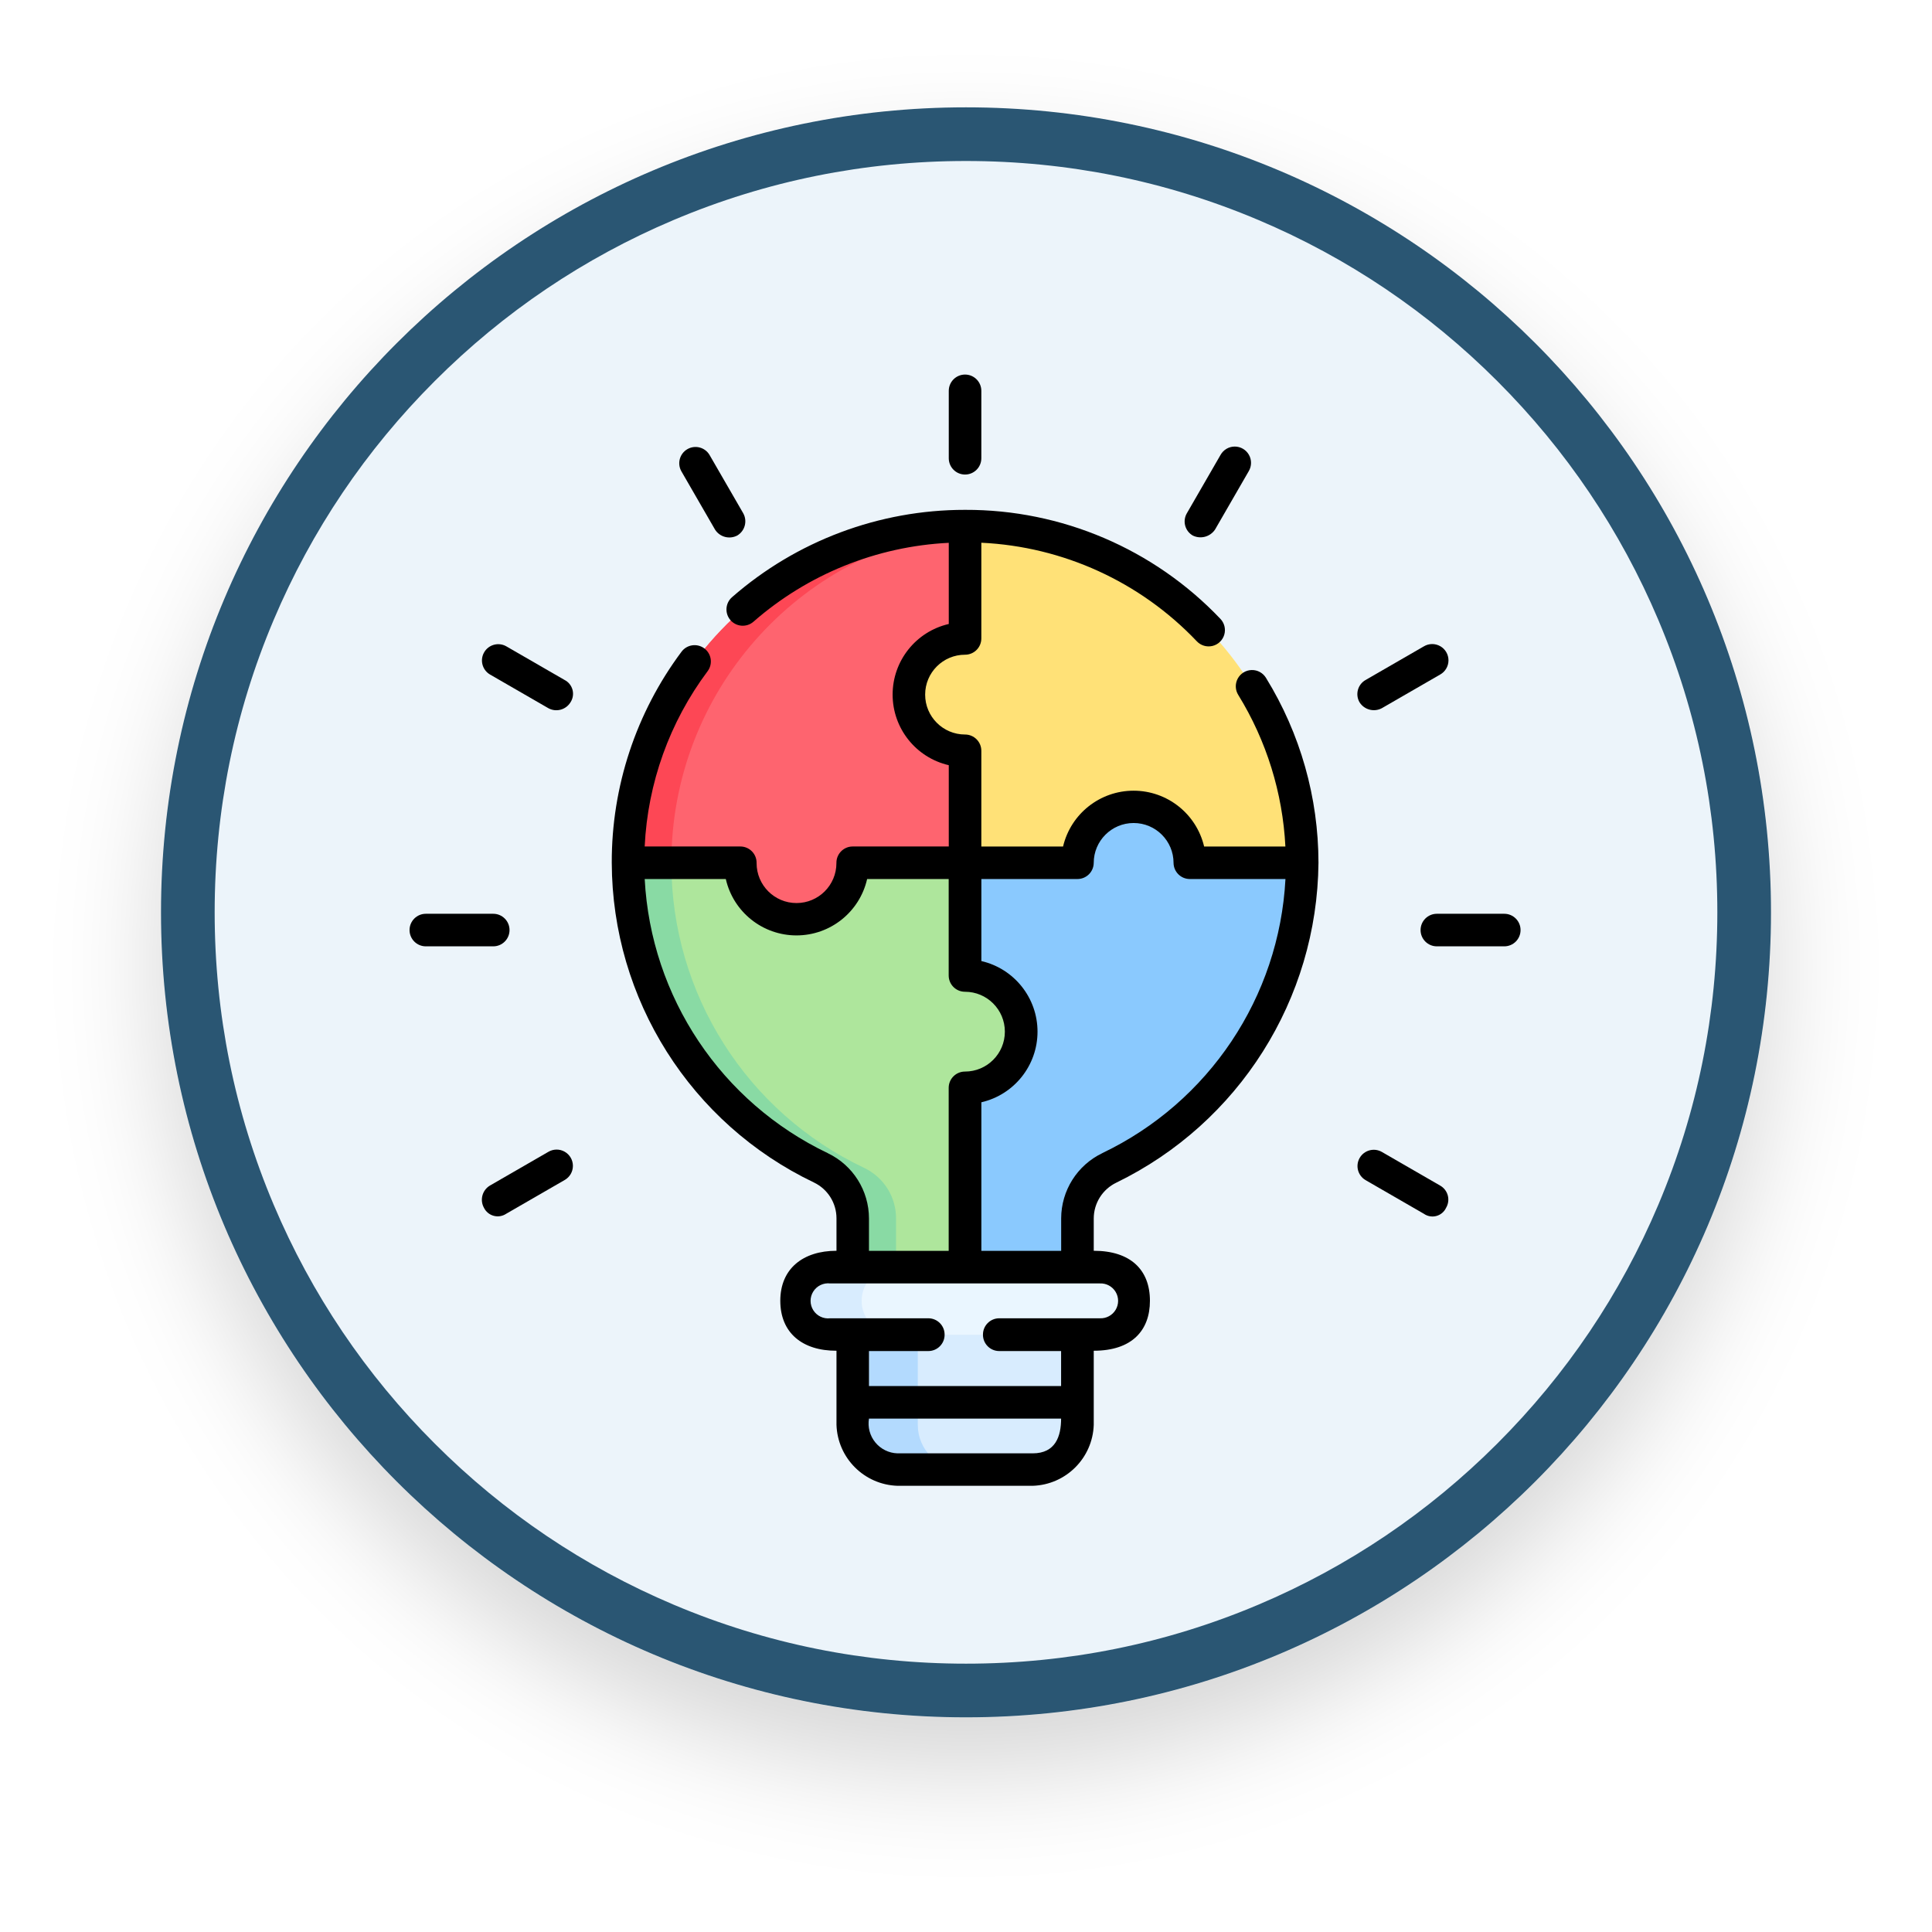
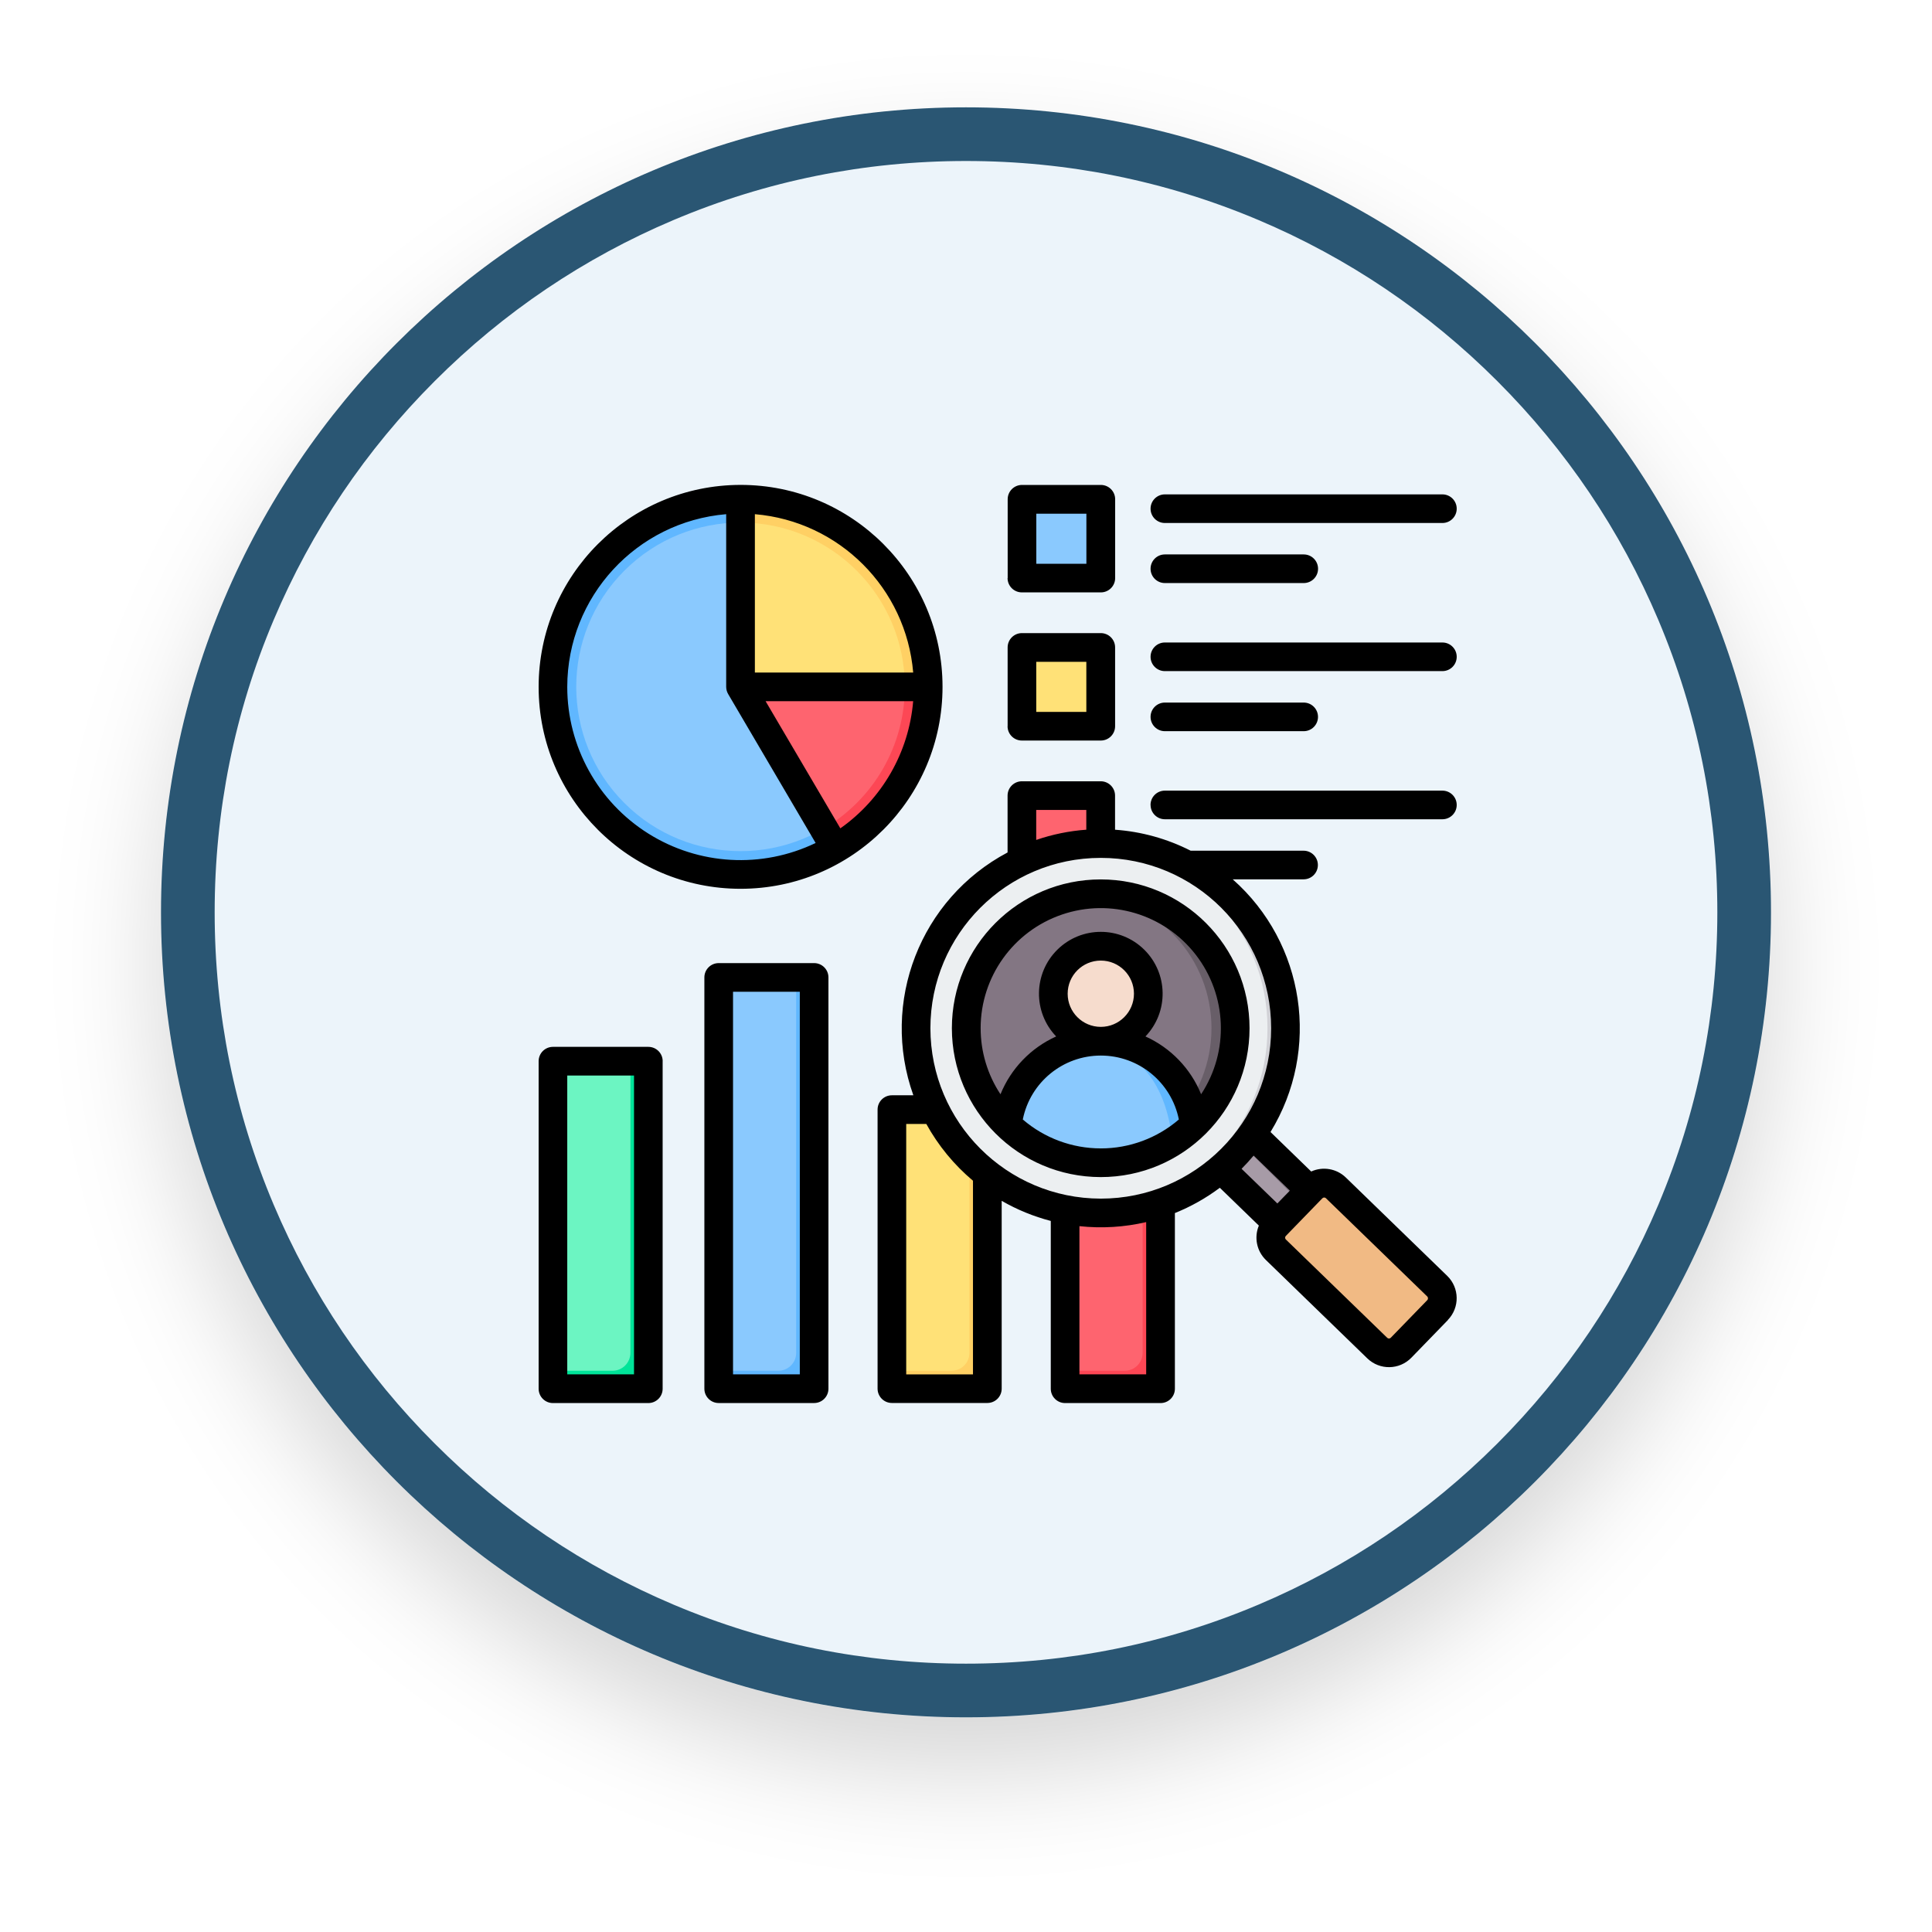
<svg xmlns="http://www.w3.org/2000/svg" width="108" height="108" viewBox="0 0 108 108">
  <defs>
    <filter id="Path_904820" x="0" y="0" width="108" height="108" filterUnits="userSpaceOnUse">
      <feOffset dy="3" input="SourceAlpha" />
      <feGaussianBlur stdDeviation="3" result="blur" />
      <feFlood flood-opacity="0.161" />
      <feComposite operator="in" in2="blur" />
      <feComposite in="SourceGraphic" />
    </filter>
  </defs>
-   <g id="Group_1143791" data-name="Group 1143791" transform="translate(-726 -999)">
-     <g transform="matrix(1, 0, 0, 1, 726, 999)" filter="url(#Path_904820)">
-       <g id="Path_904820-2" data-name="Path 904820" transform="translate(9 6)" fill="#ecf4fa">
-         <path d="M 45 88.5 C 39.127 88.5 33.43 87.35 28.068 85.082 C 22.889 82.891 18.236 79.755 14.241 75.759 C 10.245 71.764 7.109 67.111 4.918 61.932 C 2.65 56.57 1.5 50.873 1.5 45 C 1.5 39.127 2.65 33.43 4.918 28.068 C 7.109 22.889 10.245 18.236 14.241 14.241 C 18.236 10.245 22.889 7.109 28.068 4.918 C 33.43 2.65 39.127 1.5 45 1.5 C 50.873 1.5 56.57 2.65 61.932 4.918 C 67.111 7.109 71.764 10.245 75.759 14.241 C 79.755 18.236 82.891 22.889 85.082 28.068 C 87.35 33.43 88.5 39.127 88.5 45 C 88.5 50.873 87.35 56.57 85.082 61.932 C 82.891 67.111 79.755 71.764 75.759 75.759 C 71.764 79.755 67.111 82.891 61.932 85.082 C 56.57 87.35 50.873 88.5 45 88.5 Z" stroke="none" />
-         <path d="M 45 3 C 39.329 3 33.829 4.11 28.653 6.299 C 23.652 8.415 19.16 11.443 15.302 15.302 C 11.443 19.16 8.415 23.652 6.299 28.653 C 4.11 33.829 3 39.329 3 45 C 3 50.671 4.11 56.171 6.299 61.347 C 8.415 66.348 11.443 70.84 15.302 74.698 C 19.16 78.557 23.652 81.585 28.653 83.701 C 33.829 85.89 39.329 87 45 87 C 50.671 87 56.171 85.89 61.347 83.701 C 66.348 81.585 70.84 78.557 74.698 74.698 C 78.557 70.84 81.585 66.348 83.701 61.347 C 85.89 56.171 87 50.671 87 45 C 87 39.329 85.89 33.829 83.701 28.653 C 81.585 23.652 78.557 19.16 74.698 15.302 C 70.84 11.443 66.348 8.415 61.347 6.299 C 56.171 4.11 50.671 3 45 3 M 45 0 C 69.853 0 90 20.147 90 45 C 90 69.853 69.853 90 45 90 C 20.147 90 0 69.853 0 45 C 0 20.147 20.147 0 45 0 Z" stroke="none" fill="#2a5673" />
+   <g id="Group_1144407" data-name="Group 1144407" transform="translate(-201 -1344)">
+     <g id="Group_1144403" data-name="Group 1144403">
+       <g transform="matrix(1, 0, 0, 1, 201, 1344)" filter="url(#Path_904820)">
+         <g id="Path_904820-2" data-name="Path 904820" transform="translate(9 6)" fill="#ecf4fa">
+           <path d="M 45 88.5 C 39.127 88.5 33.43 87.35 28.068 85.082 C 22.889 82.891 18.236 79.755 14.241 75.759 C 10.245 71.764 7.109 67.111 4.918 61.932 C 2.65 56.57 1.5 50.873 1.5 45 C 1.5 39.127 2.65 33.43 4.918 28.068 C 7.109 22.889 10.245 18.236 14.241 14.241 C 18.236 10.245 22.889 7.109 28.068 4.918 C 33.43 2.65 39.127 1.5 45 1.5 C 50.873 1.5 56.57 2.65 61.932 4.918 C 67.111 7.109 71.764 10.245 75.759 14.241 C 79.755 18.236 82.891 22.889 85.082 28.068 C 87.35 33.43 88.5 39.127 88.5 45 C 88.5 50.873 87.35 56.57 85.082 61.932 C 82.891 67.111 79.755 71.764 75.759 75.759 C 71.764 79.755 67.111 82.891 61.932 85.082 C 56.57 87.35 50.873 88.5 45 88.5 Z" stroke="none" />
+           <path d="M 45 3 C 39.329 3 33.829 4.11 28.653 6.299 C 23.652 8.415 19.16 11.443 15.302 15.302 C 11.443 19.16 8.415 23.652 6.299 28.653 C 4.11 33.829 3 39.329 3 45 C 3 50.671 4.11 56.171 6.299 61.347 C 8.415 66.348 11.443 70.84 15.302 74.698 C 19.16 78.557 23.652 81.585 28.653 83.701 C 33.829 85.89 39.329 87 45 87 C 50.671 87 56.171 85.89 61.347 83.701 C 66.348 81.585 70.84 78.557 74.698 74.698 C 78.557 70.84 81.585 66.348 83.701 61.347 C 85.89 56.171 87 50.671 87 45 C 87 39.329 85.89 33.829 83.701 28.653 C 81.585 23.652 78.557 19.16 74.698 15.302 C 70.84 11.443 66.348 8.415 61.347 6.299 C 56.171 4.11 50.671 3 45 3 M 45 0 C 69.853 0 90 20.147 90 45 C 90 69.853 69.853 90 45 90 C 20.147 90 0 69.853 0 45 C 0 20.147 20.147 0 45 0 Z" stroke="none" fill="#2a5673" />
+         </g>
      </g>
-     </g>
-     <g id="Group_1143790" data-name="Group 1143790" transform="translate(748.817 1019.938)">
-       <path id="Path_978842" data-name="Path 978842" d="M216.818,442.422H204.257v5.038a2.5,2.5,0,0,0,2.5,2.5h7.562a2.5,2.5,0,0,0,2.5-2.5Z" transform="translate(-179.408 -388.745)" fill="#d8ecfe" />
-       <path id="Path_978843" data-name="Path 978843" d="M210.393,449.956h-3.64a2.5,2.5,0,0,1-2.5-2.5v-5.039h3.64v5.039A2.5,2.5,0,0,0,210.393,449.956Z" transform="translate(-179.405 -388.741)" fill="#b3dafe" />
-       <path id="Path_978844" data-name="Path 978844" d="M195.327,415.028H180.252a1.884,1.884,0,1,1,0-3.769h15.075a1.884,1.884,0,0,1,0,3.769Z" transform="translate(-156.66 -361.363)" fill="#eaf6ff" />
-       <path id="Path_978845" data-name="Path 978845" d="M183.889,415.026h-3.64a1.884,1.884,0,1,1,0-3.768h3.64a1.884,1.884,0,1,0,0,3.768Z" transform="translate(-156.656 -361.362)" fill="#d8ecfe" />
-       <path id="Path_978846" data-name="Path 978846" d="M122.7,234.38a3.14,3.14,0,0,1-3.14,3.141v9.138h-6.281V244.82A3.121,3.121,0,0,0,111.5,242a18.845,18.845,0,0,1-10.787-17.037v-.022H107v.021a3.141,3.141,0,1,0,6.281,0v-.021h6.281v6.3A3.14,3.14,0,0,1,122.7,234.38Z" transform="translate(-88.427 -197.647)" fill="#aee69c" />
-       <path id="Path_978847" data-name="Path 978847" d="M115.7,244.82v1.839h-2.427V244.82A3.121,3.121,0,0,0,111.5,242a18.845,18.845,0,0,1-10.787-17.037v-.022h2.427v.022A18.845,18.845,0,0,0,113.928,242,3.121,3.121,0,0,1,115.7,244.82Z" transform="translate(-88.427 -197.647)" fill="#89daa4" />
-       <path id="Path_978848" data-name="Path 978848" d="M274.867,202.338v.021a18.843,18.843,0,0,1-10.78,17.034,3.126,3.126,0,0,0-1.782,2.827v2.73h-6.281V214.921a3.141,3.141,0,0,0,0-6.281v-6.3h6.281a3.141,3.141,0,0,1,6.281,0Z" transform="translate(-224.894 -175.048)" fill="#8ac9fe" />
-       <path id="Path_978849" data-name="Path 978849" d="M252.127,88.621h-6.281a3.141,3.141,0,0,0-6.281,0h-6.281V82.36a3.141,3.141,0,0,1,0-6.281V69.8A18.843,18.843,0,0,1,252.127,88.621Z" transform="translate(-202.154 -61.33)" fill="#ffe177" />
-       <path id="Path_978850" data-name="Path 978850" d="M116.417,79.219a3.14,3.14,0,0,0,3.14,3.141v6.26h-6.281v.021a3.141,3.141,0,1,1-6.281,0V88.62h-6.281A18.807,18.807,0,0,1,119.557,69.8v6.281a3.139,3.139,0,0,0-3.14,3.14Z" transform="translate(-88.427 -61.33)" fill="#fe646f" />
-       <path id="Path_978851" data-name="Path 978851" d="M119.557,69.8v.154A18.8,18.8,0,0,0,103.141,88.62h-2.427A18.807,18.807,0,0,1,119.557,69.8Z" transform="translate(-88.427 -61.33)" fill="#fd4755" />
-       <g id="Group_1143789" data-name="Group 1143789" transform="translate(0.077)">
-         <path id="Path_978852" data-name="Path 978852" d="M129.758,71.7a.91.91,0,1,0-1.549.955,17.87,17.87,0,0,1,2.629,8.464h-4.543a4.051,4.051,0,0,0-7.885,0h-4.569v-5.35a.91.91,0,0,0-.91-.91,2.23,2.23,0,1,1,0-4.461.91.91,0,0,0,.91-.91V64.138a17.768,17.768,0,0,1,12.041,5.505.91.91,0,1,0,1.314-1.259A19.587,19.587,0,0,0,112.943,62.3h-.025a19.756,19.756,0,0,0-13.014,4.883.91.91,0,0,0,1.2,1.369,17.923,17.923,0,0,1,10.917-4.409V68.68a4.051,4.051,0,0,0,0,7.894v4.544H106.65a.91.91,0,0,0-.91.91v.021a2.231,2.231,0,0,1-4.462,0v-.021a.91.91,0,0,0-.91-.91H95.022a17.778,17.778,0,0,1,3.519-9.8.91.91,0,0,0-1.459-1.088,19.618,19.618,0,0,0-3.9,11.793,19.874,19.874,0,0,0,11.307,17.881,2.219,2.219,0,0,1,1.255,2v1.814c-1.868,0-3.141,1-3.141,2.794s1.233,2.8,3.141,2.794v4.141a3.525,3.525,0,0,0,3.409,3.409h7.563a3.525,3.525,0,0,0,3.409-3.409v-4.141c2.131,0,3.142-1.131,3.141-2.794,0-1.734-1.091-2.794-3.141-2.794V101.91a2.225,2.225,0,0,1,1.262-2,20.083,20.083,0,0,0,11.3-17.878A19.706,19.706,0,0,0,129.758,71.7ZM105.264,98.264A18.032,18.032,0,0,1,95.023,82.937h4.534a4.051,4.051,0,0,0,7.9,0h4.559v5.392a.91.91,0,0,0,.91.91,2.23,2.23,0,1,1,0,4.461.91.91,0,0,0-.91.91v9.113H107.56v-1.814a4.046,4.046,0,0,0-2.3-3.645Zm11.448,16.778h-7.563a1.668,1.668,0,0,1-1.589-1.941H118.3C118.3,114.071,118,115.042,116.713,115.042Zm3.755-7.55h-5.625a.91.91,0,0,0-.91.91s0,0,0,.006,0,0,0,.006a.91.91,0,0,0,.91.91H118.3v1.957H107.56v-1.957h3.318a.91.91,0,0,0,.91-.91s0,0,0-.006,0,0,0-.006a.91.91,0,0,0-.91-.91h-5.484a.981.981,0,1,1,0-1.948h15.074A.975.975,0,1,1,120.468,107.492Zm.137-9.231a4.053,4.053,0,0,0-2.3,3.649v1.814h-4.461V95.417a4.051,4.051,0,0,0,0-7.894V82.937h5.371a.91.91,0,0,0,.91-.9,2.231,2.231,0,0,1,4.462,0,.91.91,0,0,0,.91.9h5.346A18.032,18.032,0,0,1,120.6,98.26Z" transform="translate(-81.878 -54.737)" />
-         <g id="Group_1143788" data-name="Group 1143788" transform="translate(0)">
-           <g id="Group_1143776" data-name="Group 1143776" transform="translate(30.143)">
-             <path id="Path_978853" data-name="Path 978853" d="M249.434,5.589a.91.91,0,0,1-.91-.91V.91a.91.91,0,1,1,1.82,0V4.679A.91.91,0,0,1,249.434,5.589Z" transform="translate(-248.524)" />
+       <g id="Group_1144402" data-name="Group 1144402" transform="translate(262.9 1402.865)">
+         <g id="Group_1144401" data-name="Group 1144401" transform="translate(-35.334 -35.298)">
+           <g id="Group_1144396" data-name="Group 1144396" transform="translate(0 0)">
+             <circle id="Ellipse_11597" data-name="Ellipse 11597" cx="10.487" cy="10.487" r="10.487" transform="translate(0 14.828) rotate(-45)" fill="#60b7ff" />
+             <circle id="Ellipse_11598" data-name="Ellipse 11598" cx="9.184" cy="9.184" r="9.184" transform="translate(1.842 14.828) rotate(-45)" fill="#8ac9fe" />
+             <path id="Path_979255" data-name="Path 979255" d="M112.608,112.62h10.487a10.482,10.482,0,0,1-5.243,9.083Z" transform="translate(-97.777 -97.792)" fill="#fd4755" fill-rule="evenodd" />
+             <path id="Path_979256" data-name="Path 979256" d="M112.608,112.62h9.184a9.18,9.18,0,0,1-4.591,7.954Z" transform="translate(-97.777 -97.792)" fill="#fe646f" fill-rule="evenodd" />
+             <path id="Path_979257" data-name="Path 979257" d="M123.095,18.5H112.608V8.01A10.487,10.487,0,0,1,123.095,18.5Z" transform="translate(-97.777 -3.669)" fill="#ffd064" fill-rule="evenodd" />
+             <path id="Path_979258" data-name="Path 979258" d="M121.792,30.192h-9.184V21.008A9.184,9.184,0,0,1,121.792,30.192Z" transform="translate(-97.777 -15.364)" fill="#ffe177" fill-rule="evenodd" />
          </g>
-           <g id="Group_1143777" data-name="Group 1143777" transform="translate(43.33 4.038)">
-             <path id="Path_978854" data-name="Path 978854" d="M357.668,38.246A.908.908,0,0,1,357.335,37l1.884-3.264a.91.91,0,1,1,1.576.91l-1.884,3.264A.98.98,0,0,1,357.668,38.246Z" transform="translate(-357.213 -33.284)" />
+           <g id="Group_1144397" data-name="Group 1144397" transform="translate(30.284 4.064)">
+             <path id="Path_979259" data-name="Path 979259" d="M267.887,5.247h2.7a1.131,1.131,0,0,1,1.128,1.128v2.7a1.131,1.131,0,0,1-1.128,1.128h-2.7a1.131,1.131,0,0,1-1.128-1.128v-2.7A1.131,1.131,0,0,1,267.887,5.247Z" transform="translate(-266.759 -5.247)" fill="#8ac9fe" fill-rule="evenodd" />
+             <path id="Path_979260" data-name="Path 979260" d="M267.887,87.873h2.7A1.131,1.131,0,0,1,271.721,89v2.7a1.131,1.131,0,0,1-1.128,1.128h-2.7a1.131,1.131,0,0,1-1.128-1.128V89A1.131,1.131,0,0,1,267.887,87.873Z" transform="translate(-266.759 -79.59)" fill="#ffe177" fill-rule="evenodd" />
+             <path id="Path_979261" data-name="Path 979261" d="M267.887,170.5h2.7a1.131,1.131,0,0,1,1.128,1.128v2.7a1.131,1.131,0,0,1-1.128,1.128h-2.7a1.131,1.131,0,0,1-1.128-1.128v-2.7A1.131,1.131,0,0,1,267.887,170.5Z" transform="translate(-266.759 -153.932)" fill="#fe646f" fill-rule="evenodd" />
          </g>
-           <g id="Group_1143780" data-name="Group 1143780" transform="translate(4.046 15.071)">
-             <g id="Group_1143778" data-name="Group 1143778" transform="translate(48.937)">
-               <path id="Path_978855" data-name="Path 978855" d="M436.906,127.471a.91.91,0,0,1,.333-1.243l3.264-1.884a.91.91,0,1,1,.91,1.576l-3.264,1.884A.948.948,0,0,1,436.906,127.471Z" transform="translate(-436.784 -124.222)" />
-             </g>
-             <g id="Group_1143779" data-name="Group 1143779" transform="translate(0 28.259)">
-               <path id="Path_978856" data-name="Path 978856" d="M33.543,360.387a.924.924,0,0,1,.333-1.243l3.264-1.884a.91.91,0,1,1,.91,1.576l-3.264,1.884A.855.855,0,0,1,33.543,360.387Z" transform="translate(-33.429 -357.138)" />
-             </g>
+           <g id="Group_1144398" data-name="Group 1144398" transform="translate(4.344 31.072)">
+             <path id="Path_979262" data-name="Path 979262" d="M198.014,348.361h3.33a1,1,0,0,1,1,1v13.6a1,1,0,0,1-1,1h-3.33a1,1,0,0,1-1-1v-13.6A1,1,0,0,1,198.014,348.361Z" transform="translate(-178.064 -340.973)" fill="#ffe177" fill-rule="evenodd" />
+             <path id="Path_979263" data-name="Path 979263" d="M201.345,348.361a1,1,0,0,1,1,1v13.6a1,1,0,0,1-1,1h-3.33a1,1,0,0,1-1-1h3.33a1,1,0,0,0,1-1Z" transform="translate(-178.064 -340.973)" fill="#ffd064" fill-rule="evenodd" />
+             <path id="Path_979264" data-name="Path 979264" d="M294.6,348.361h3.33a1,1,0,0,1,1,1v13.6a1,1,0,0,1-1,1H294.6a1,1,0,0,1-1-1v-13.6A1,1,0,0,1,294.6,348.361Z" transform="translate(-264.967 -340.973)" fill="#fe646f" fill-rule="evenodd" />
+             <path id="Path_979265" data-name="Path 979265" d="M297.93,348.361a1,1,0,0,1,1,1v13.6a1,1,0,0,1-1,1H294.6a1,1,0,0,1-1-1h3.33a1,1,0,0,0,1-1Z" transform="translate(-264.967 -340.973)" fill="#fd4755" fill-rule="evenodd" />
+             <path id="Path_979266" data-name="Path 979266" d="M9,321.361h3.33a1,1,0,0,1,1,1v16.305a1,1,0,0,1-1,1H9a1,1,0,0,1-1-1V322.363A1,1,0,0,1,9,321.361Z" transform="translate(-8 -316.679)" fill="#6cf5c2" fill-rule="evenodd" />
+             <path id="Path_979267" data-name="Path 979267" d="M12.333,321.361a1,1,0,0,1,1,1v16.305a1,1,0,0,1-1,1H9a1,1,0,0,1-1-1h3.33a1,1,0,0,0,1-1Z" transform="translate(-8 -316.679)" fill="#00e499" fill-rule="evenodd" />
+             <path id="Path_979268" data-name="Path 979268" d="M101.428,274.658h3.33a1,1,0,0,1,1,1v20.987a1,1,0,0,1-1,1h-3.33a1,1,0,0,1-1-1V275.66A1,1,0,0,1,101.428,274.658Z" transform="translate(-91.161 -274.658)" fill="#8ac9fe" fill-rule="evenodd" />
+             <path id="Path_979269" data-name="Path 979269" d="M104.759,274.658a1,1,0,0,1,1,1v20.987a1,1,0,0,1-1,1h-3.33a1,1,0,0,1-1-1h3.33a1,1,0,0,0,1-1Z" transform="translate(-91.161 -274.658)" fill="#60b7ff" fill-rule="evenodd" />
          </g>
-           <g id="Group_1143781" data-name="Group 1143781" transform="translate(15.071 4.038)">
-             <path id="Path_978857" data-name="Path 978857" d="M126.305,37.913l-1.884-3.264a.91.91,0,0,1,1.576-.91L127.881,37a.924.924,0,0,1-.333,1.243A.948.948,0,0,1,126.305,37.913Z" transform="translate(-124.299 -33.284)" />
+           <g id="Group_1144399" data-name="Group 1144399" transform="translate(20.363 19.313)">
+             <path id="Path_979270" data-name="Path 979270" d="M374.973,354.862a10.383,10.383,0,0,1-1.752,1.929l4.765,4.671,1.814-1.869Z" transform="translate(-352.628 -335.063)" fill="#a79ba7" fill-rule="evenodd" />
+             <path id="Path_979271" data-name="Path 979271" d="M386.368,354.541a1.2,1.2,0,0,1-.519.7l4.733,4.7.58-.635Z" transform="translate(-363.99 -334.775)" fill="#837683" fill-rule="evenodd" />
+             <path id="Path_979272" data-name="Path 979272" d="M415.587,398.573l2.047-2.11a.942.942,0,0,0-.02-1.327l-5.67-5.5a.941.941,0,0,0-1.327.02l-2.047,2.11a.941.941,0,0,0,.02,1.327l5.67,5.5A.941.941,0,0,0,415.587,398.573Z" transform="translate(-384.196 -366.111)" fill="#f1ba84" fill-rule="evenodd" />
+             <path id="Path_979273" data-name="Path 979273" d="M434.131,389.632l5.67,5.5a.941.941,0,0,1,.02,1.327l-2.047,2.11a.932.932,0,0,1-.254.186.942.942,0,0,0,1.093-.186l2.047-2.11a.941.941,0,0,0-.02-1.327l-5.67-5.5a.942.942,0,0,0-1.073-.166A.935.935,0,0,1,434.131,389.632Z" transform="translate(-407.222 -366.111)" fill="#e3a76f" fill-rule="evenodd" />
+             <circle id="Ellipse_11599" data-name="Ellipse 11599" cx="10.326" cy="10.326" r="10.326" transform="translate(0 14.601) rotate(-45)" fill="#eceff1" />
+             <path id="Path_979274" data-name="Path 979274" d="M309.015,200a10.326,10.326,0,0,1,0,20.651q-.252,0-.5-.012a10.326,10.326,0,0,0,0-20.627Q308.763,200,309.015,200Z" transform="translate(-294.408 -195.729)" fill="#d1d1d6" fill-rule="evenodd" />
          </g>
-           <g id="Group_1143784" data-name="Group 1143784" transform="translate(4.038 15.071)">
-             <g id="Group_1143782" data-name="Group 1143782">
-               <path id="Path_978858" data-name="Path 978858" d="M37.081,127.8l-3.264-1.884a.91.91,0,0,1,.91-1.576l3.264,1.884a.867.867,0,0,1,.333,1.243A.927.927,0,0,1,37.081,127.8Z" transform="translate(-33.362 -124.222)" />
-             </g>
-             <g id="Group_1143783" data-name="Group 1143783" transform="translate(48.946 28.259)">
-               <path id="Path_978859" data-name="Path 978859" d="M440.5,360.721l-3.264-1.884a.91.91,0,0,1,.91-1.576l3.264,1.884a.9.9,0,0,1,.333,1.243A.838.838,0,0,1,440.5,360.721Z" transform="translate(-436.784 -357.139)" />
-             </g>
-           </g>
-           <g id="Group_1143787" data-name="Group 1143787" transform="translate(0 30.143)">
-             <g id="Group_1143785" data-name="Group 1143785">
-               <path id="Path_978860" data-name="Path 978860" d="M4.756,250.267H.987a.91.91,0,0,1,0-1.82H4.756a.91.91,0,1,1,0,1.82Z" transform="translate(-0.077 -248.447)" />
-             </g>
-             <g id="Group_1143786" data-name="Group 1143786" transform="translate(56.517)">
-               <path id="Path_978861" data-name="Path 978861" d="M470.587,250.267h-3.769a.91.91,0,1,1,0-1.82h3.769a.91.91,0,0,1,0,1.82Z" transform="translate(-465.908 -248.447)" />
-             </g>
+           <g id="Group_1144400" data-name="Group 1144400" transform="translate(27.452 26.395)">
+             <circle id="Ellipse_11600" data-name="Ellipse 11600" cx="7.518" cy="7.518" r="7.518" transform="translate(0 0)" fill="#837683" />
+             <path id="Path_979275" data-name="Path 979275" d="M313.7,235.524a7.519,7.519,0,0,1-6.85,7.489q.33.029.668.029a7.586,7.586,0,0,0,1.076-.076l.136-.021a7.519,7.519,0,0,0-1.212-14.94q-.338,0-.668.029A7.519,7.519,0,0,1,313.7,235.524Z" transform="translate(-299.995 -228.005)" fill="#685e68" fill-rule="evenodd" />
+             <path id="Path_979276" data-name="Path 979276" d="M266.656,310.239a5.253,5.253,0,0,0-5.22,4.685,7.493,7.493,0,0,0,5.22,2.108,7.582,7.582,0,0,0,1.076-.076,7.5,7.5,0,0,0,4.144-2.032A5.251,5.251,0,0,0,266.656,310.239Z" transform="translate(-259.138 -301.995)" fill="#8ac9fe" fill-rule="evenodd" />
+             <path id="Path_979277" data-name="Path 979277" d="M306.847,310.281c3.125.4,4.385,2.762,4.674,5.6a7.543,7.543,0,0,0,1.214-.953,5.251,5.251,0,0,0-5.22-4.685A5.311,5.311,0,0,0,306.847,310.281Z" transform="translate(-299.997 -301.995)" fill="#60b7ff" fill-rule="evenodd" />
+             <circle id="Ellipse_11601" data-name="Ellipse 11601" cx="2.655" cy="2.655" r="2.655" transform="translate(4.864 2.538)" fill="#f6dccd" />
+             <path id="Path_979278" data-name="Path 979278" d="M312.5,255.973a2.655,2.655,0,0,1-2.32,2.634,2.683,2.683,0,0,0,.334.021,2.655,2.655,0,1,0,0-5.309,2.682,2.682,0,0,0-.334.021A2.655,2.655,0,0,1,312.5,255.973Z" transform="translate(-302.997 -250.781)" fill="#f1cbbc" fill-rule="evenodd" />
          </g>
        </g>
+         <path id="Path_979279" data-name="Path 979279" d="M24.709,30.383a6.676,6.676,0,0,0,1.109,3.69,6.036,6.036,0,0,1,3.112-3.232,3.456,3.456,0,1,1,4.991,0,6.04,6.04,0,0,1,3.112,3.232,6.715,6.715,0,1,0-12.325-3.69Zm6.717-.077a1.853,1.853,0,1,1,1.853-1.853A1.855,1.855,0,0,1,31.425,30.306Zm0,6.793a6.685,6.685,0,0,1-4.361-1.616,4.449,4.449,0,0,1,8.724,0A6.688,6.688,0,0,1,31.425,37.1ZM23.1,30.383a8.32,8.32,0,1,1,8.32,8.32A8.33,8.33,0,0,1,23.1,30.383ZM14.6,28.343H10.867V49.731H14.6Zm1.6-.8V50.533a.8.8,0,0,1-.8.8H10.065a.8.8,0,0,1-.8-.8V27.541a.8.8,0,0,1,.8-.8H15.4a.8.8,0,0,1,.8.8ZM49.679,45.382l-5.671-5.5a.131.131,0,0,0-.094-.037h0a.135.135,0,0,0-.1.04l-2.047,2.11a.141.141,0,0,0,0,.193l5.67,5.5a.141.141,0,0,0,.194,0l2.048-2.11A.141.141,0,0,0,49.679,45.382ZM33.962,41.219a11.153,11.153,0,0,1-3.731.227v8.285h3.731ZM24.28,38.906a11.207,11.207,0,0,1-2.609-3.174H20.548v14H24.28ZM21.9,30.383a9.524,9.524,0,1,1,9.523,9.524A9.534,9.534,0,0,1,21.9,30.383Zm5.915-10.527a11.051,11.051,0,0,1,2.8-.572V18.179h-2.8ZM39.97,37.5c-.214.256-.439.5-.675.74l2,1.937.7-.718Zm10.863,9.19L48.786,48.8a1.743,1.743,0,0,1-2.462.037l-5.67-5.5a1.744,1.744,0,0,1-.393-1.922L38.079,39.3a11.122,11.122,0,0,1-2.512,1.414v9.821a.8.8,0,0,1-.8.8H29.429a.8.8,0,0,1-.8-.8V41.154a11.042,11.042,0,0,1-2.744-1.124v10.5a.8.8,0,0,1-.8.8H19.747a.8.8,0,0,1-.8-.8V34.93a.8.8,0,0,1,.8-.8h1.2a11.127,11.127,0,0,1,5.267-13.574V17.377a.8.8,0,0,1,.8-.8h4.408a.8.8,0,0,1,.8.8v1.908a11.042,11.042,0,0,1,4.227,1.173h6.311a.8.8,0,1,1,0,1.6H38.8a11.109,11.109,0,0,1,2.112,14.125l2.275,2.208a1.746,1.746,0,0,1,1.934.334l5.67,5.5a1.742,1.742,0,0,1,.037,2.461ZM5.332,33.025H1.6V49.731H5.332Zm1.6-.8v18.31a.8.8,0,0,1-.8.8H.8a.8.8,0,0,1-.8-.8V32.223a.8.8,0,0,1,.8-.8H6.134a.8.8,0,0,1,.8.8ZM27.817,12.7h2.8V9.9h-2.8Zm-1.6.8V9.094a.8.8,0,0,1,.8-.8h4.408a.8.8,0,0,1,.8.8V13.5a.8.8,0,0,1-.8.8H27.015A.8.8,0,0,1,26.213,13.5Zm8.793.277h7.757a.8.8,0,1,0,0-1.6H35.007a.8.8,0,0,0,0,1.6Zm0-3.358H50.521a.8.8,0,0,0,0-1.6H35.007a.8.8,0,0,0,0,1.6Zm-7.19-6h2.8v-2.8h-2.8Zm-1.6.8V.811a.8.8,0,0,1,.8-.8h4.408a.8.8,0,0,1,.8.8V5.218a.8.8,0,0,1-.8.8H27.015A.8.8,0,0,1,26.213,5.218Zm8.793.277h7.757a.8.8,0,1,0,0-1.6H35.007a.8.8,0,0,0,0,1.6Zm0-3.357H50.521a.8.8,0,1,0,0-1.6H35.007a.8.8,0,0,0,0,1.6ZM1.6,11.3a9.684,9.684,0,0,0,13.884,8.726L10.594,11.7a.809.809,0,0,1-.11-.407V1.646A9.7,9.7,0,0,0,1.6,11.3ZM12.088,1.646a9.7,9.7,0,0,1,8.85,8.853l-8.85,0ZM20.936,12.1l-8.249,0,4.179,7.108a9.686,9.686,0,0,0,4.07-7.1ZM0,11.3A11.289,11.289,0,1,0,11.286.009,11.3,11.3,0,0,0,0,11.3Zm34.208,6.6a.8.8,0,0,0,.8.8H50.521a.8.8,0,1,0,0-1.6H35.007A.8.8,0,0,0,34.205,17.9Z" transform="translate(-31.79 -31.768)" fill-rule="evenodd" />
      </g>
    </g>
  </g>
</svg>
